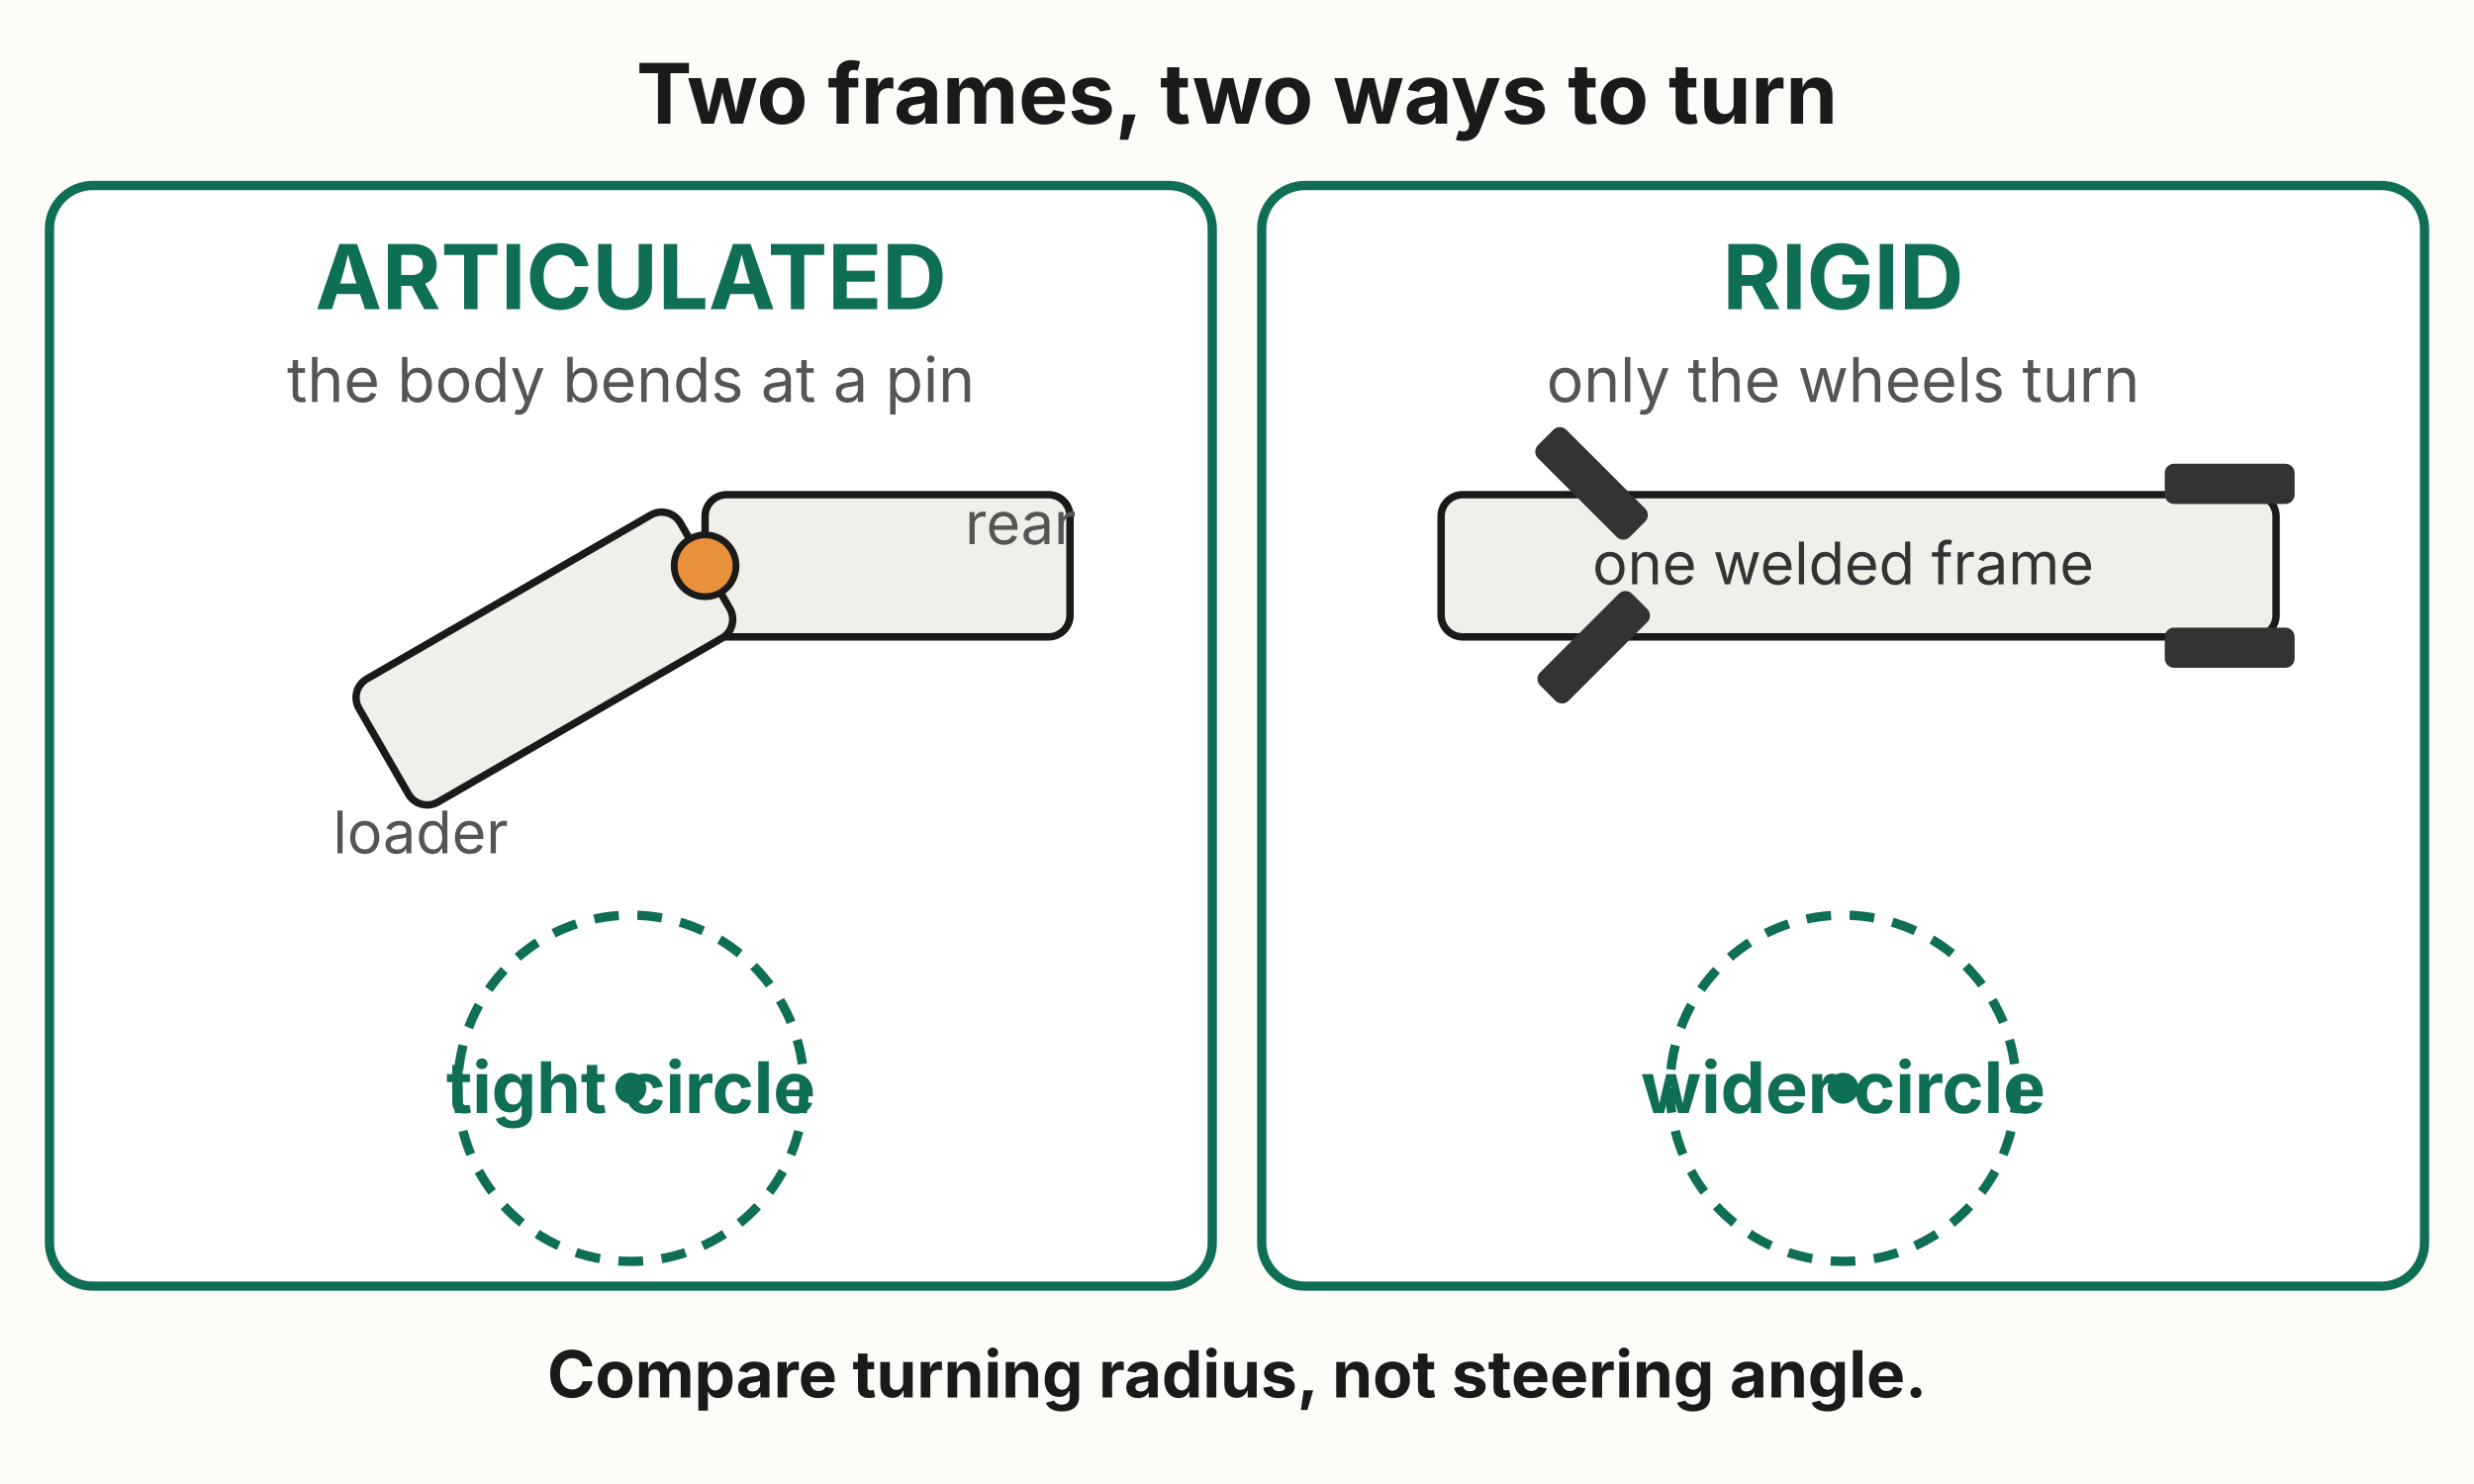
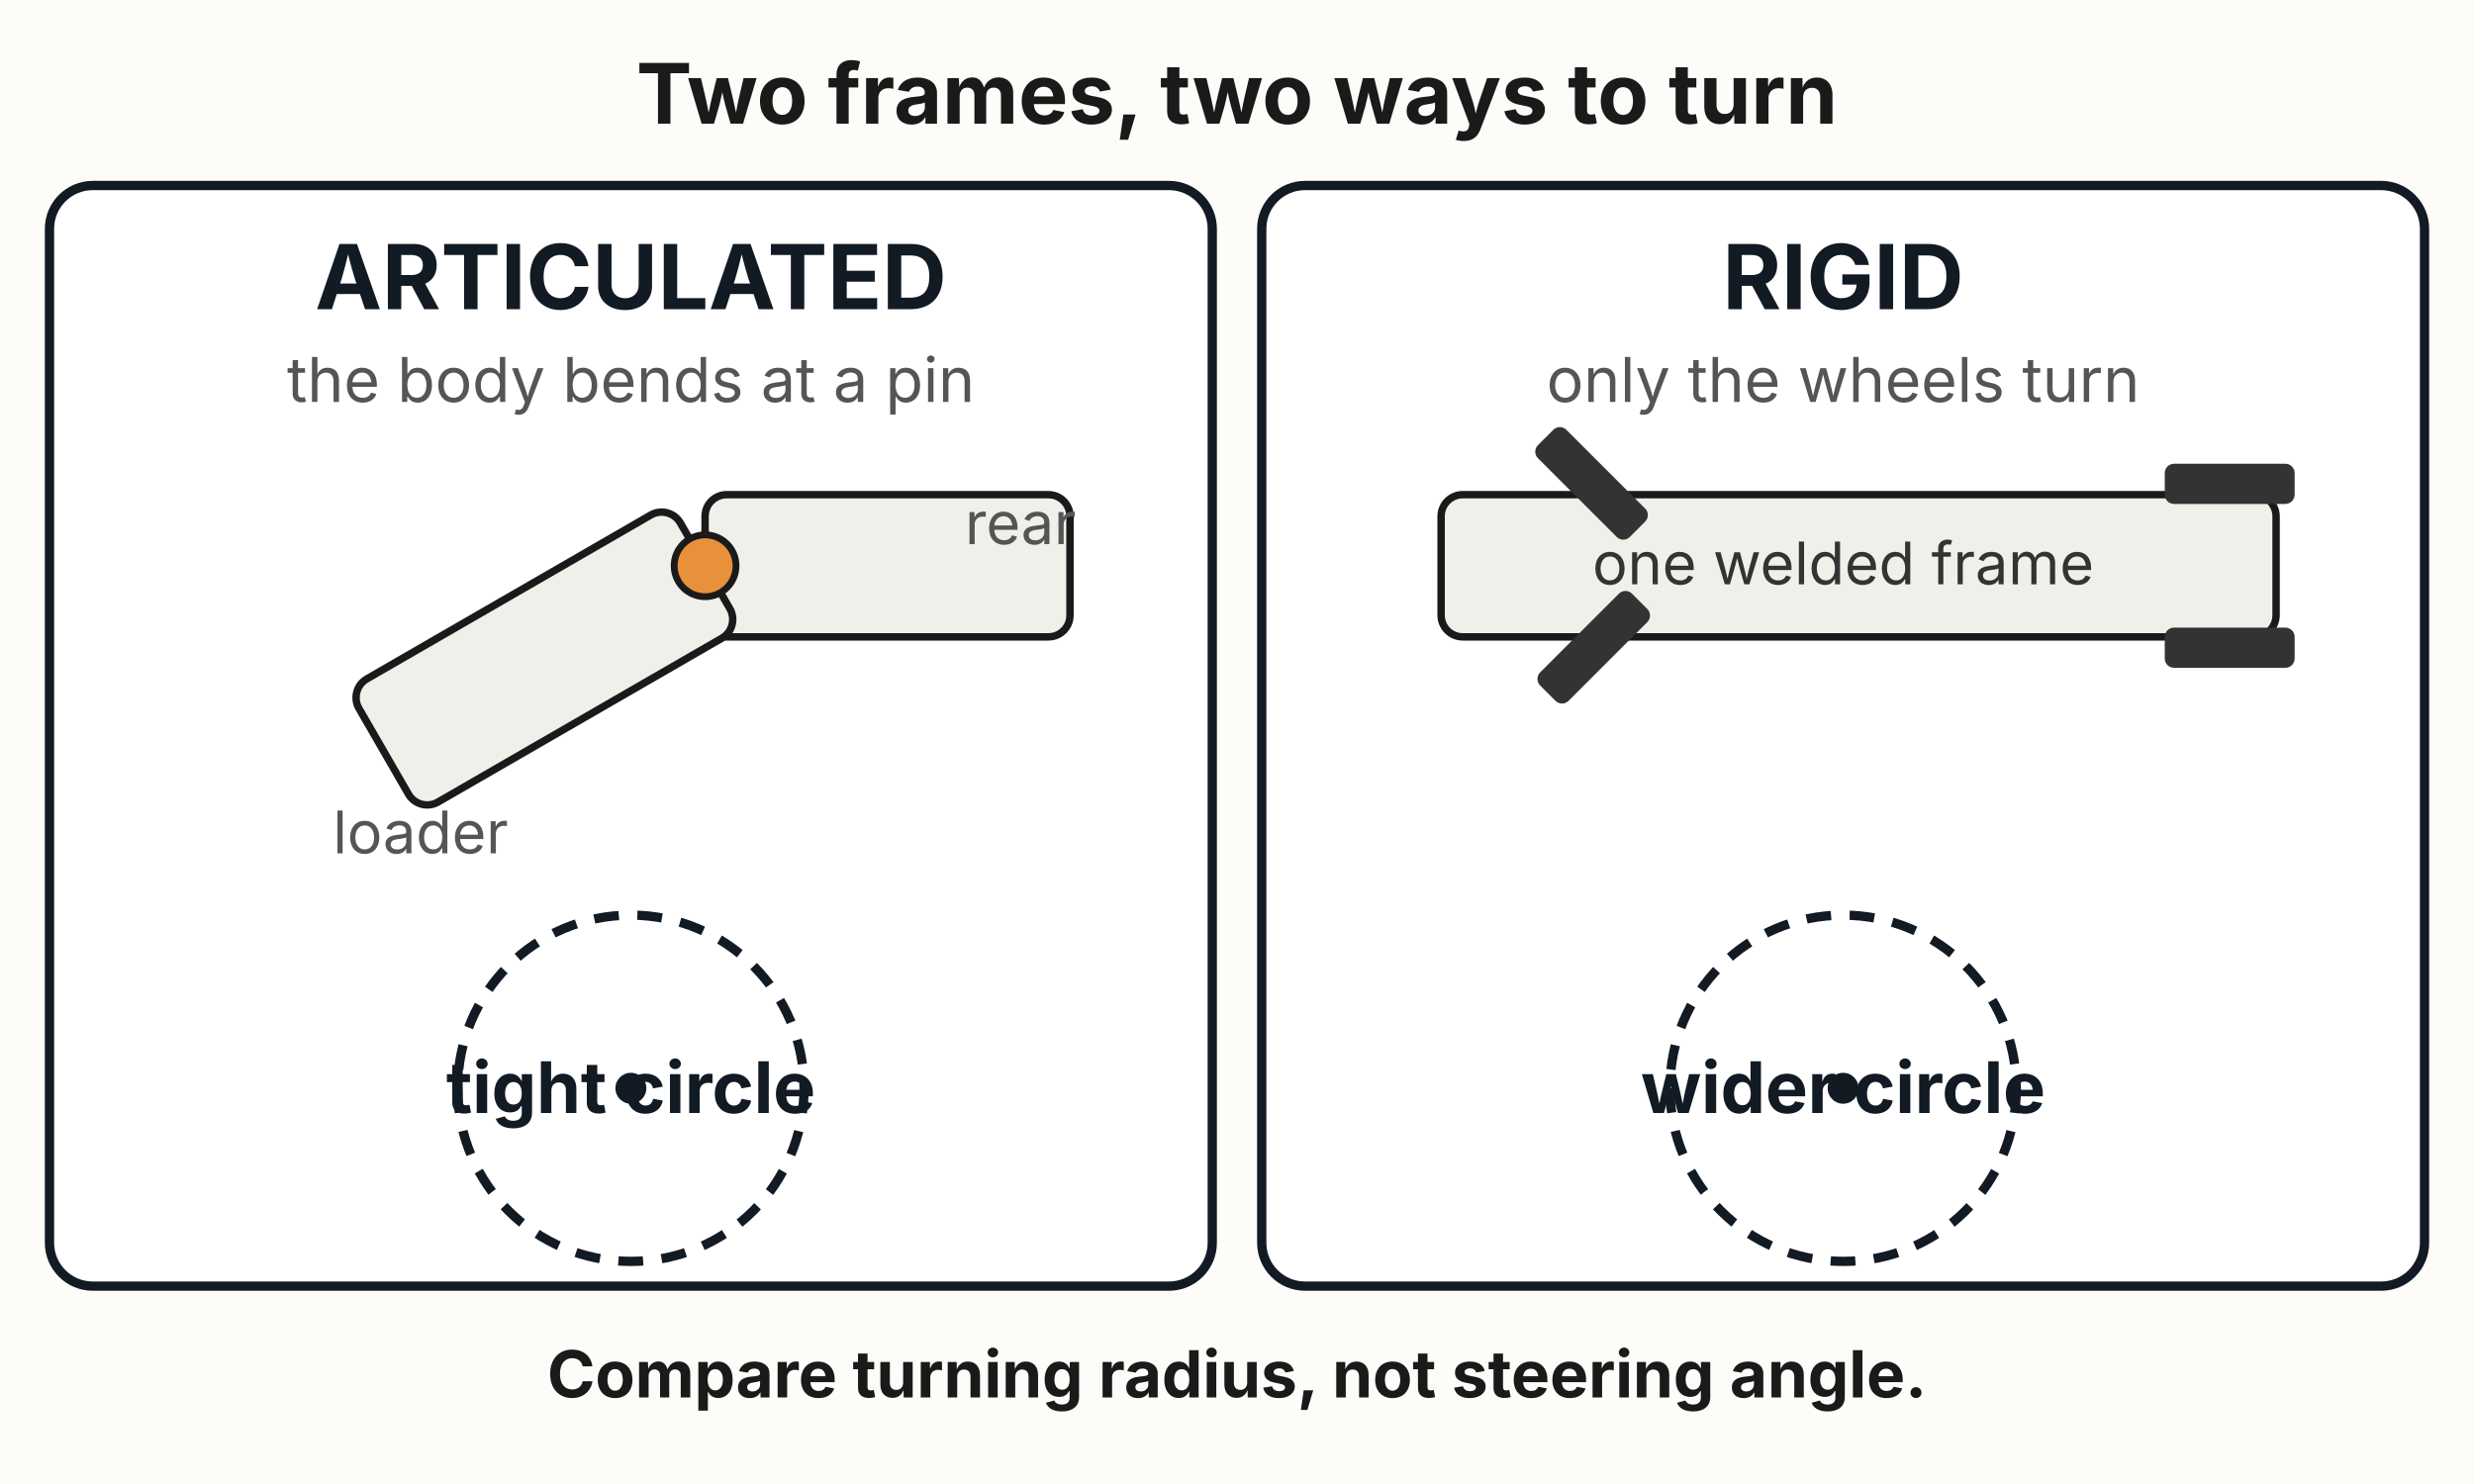
<svg xmlns="http://www.w3.org/2000/svg" viewBox="0 0 800 480" role="img" aria-label="Simplified diagram comparing an articulated backhoe loader that bends at a centre pin against a rigid-frame machine that steers its front wheels, with the resulting turning circles">
  <rect x="0" y="0" width="800" height="480" fill="#FDFCF8" />
  <text x="400" y="40" text-anchor="middle" font-family="Inter,Arial,sans-serif" font-size="27" font-weight="700" fill="#1A1A1A">Two frames, two ways to turn</text>
-   <rect x="16" y="60" width="376" height="356" rx="14" fill="#FFFFFF" stroke="#0F6E56" stroke-width="3" />
-   <text x="204" y="100" text-anchor="middle" font-family="Inter,Arial,sans-serif" font-size="29" font-weight="700" fill="#0F6E56">ARTICULATED</text>
+   <rect x="16" y="60" width="376" height="356" rx="14" fill="#FFFFFF" stroke="#121A24" stroke-width="3" />
+   <text x="204" y="100" text-anchor="middle" font-family="Inter,Arial,sans-serif" font-size="29" font-weight="700" fill="#121A24">ARTICULATED</text>
  <text x="204" y="130" text-anchor="middle" font-family="Inter,Arial,sans-serif" font-size="20" fill="#555555">the body bends at a pin</text>
  <rect x="228" y="160" width="118" height="46" rx="7" fill="#F1EFE9" stroke="#1A1A1A" stroke-width="2.4" />
  <g transform="rotate(-30 228 183)">
    <rect x="108" y="160" width="120" height="46" rx="7" fill="#F1EFE9" stroke="#1A1A1A" stroke-width="2.4" />
  </g>
  <circle cx="228" cy="183" r="10" fill="#E8913A" stroke="#1A1A1A" stroke-width="2.2" />
  <text x="330" y="176" text-anchor="middle" font-family="Inter,Arial,sans-serif" font-size="19" fill="#555555">rear</text>
  <text x="136" y="276" text-anchor="middle" font-family="Inter,Arial,sans-serif" font-size="19" fill="#555555">loader</text>
-   <circle cx="204" cy="352" r="56" fill="none" stroke="#0F6E56" stroke-width="3" stroke-dasharray="8 6" />
-   <circle cx="204" cy="352" r="5" fill="#0F6E56" />
-   <text x="204" y="360" text-anchor="middle" font-family="Inter,Arial,sans-serif" font-size="23" font-weight="700" fill="#0F6E56">tight circle</text>
-   <rect x="408" y="60" width="376" height="356" rx="14" fill="#FFFFFF" stroke="#0F6E56" stroke-width="3" />
-   <text x="596" y="100" text-anchor="middle" font-family="Inter,Arial,sans-serif" font-size="29" font-weight="700" fill="#0F6E56">RIGID</text>
+   <circle cx="204" cy="352" r="56" fill="none" stroke="#121A24" stroke-width="3" stroke-dasharray="8 6" />
+   <circle cx="204" cy="352" r="5" fill="#121A24" />
+   <text x="204" y="360" text-anchor="middle" font-family="Inter,Arial,sans-serif" font-size="23" font-weight="700" fill="#121A24">tight circle</text>
+   <rect x="408" y="60" width="376" height="356" rx="14" fill="#FFFFFF" stroke="#121A24" stroke-width="3" />
+   <text x="596" y="100" text-anchor="middle" font-family="Inter,Arial,sans-serif" font-size="29" font-weight="700" fill="#121A24">RIGID</text>
  <text x="596" y="130" text-anchor="middle" font-family="Inter,Arial,sans-serif" font-size="20" fill="#555555">only the wheels turn</text>
  <rect x="466" y="160" width="270" height="46" rx="7" fill="#F1EFE9" stroke="#1A1A1A" stroke-width="2.4" />
  <text x="596" y="189" text-anchor="middle" font-family="Inter,Arial,sans-serif" font-size="19" fill="#333333">one welded frame</text>
  <rect x="700" y="150" width="42" height="13" rx="3" fill="#333333" />
  <rect x="700" y="203" width="42" height="13" rx="3" fill="#333333" />
  <rect x="494" y="150" width="42" height="13" rx="3" fill="#333333" transform="rotate(45 515 156)" />
  <rect x="494" y="203" width="42" height="13" rx="3" fill="#333333" transform="rotate(-45 515 209)" />
-   <circle cx="596" cy="352" r="56" fill="none" stroke="#0F6E56" stroke-width="3" stroke-dasharray="8 6" />
-   <circle cx="596" cy="352" r="5" fill="#0F6E56" />
-   <text x="596" y="360" text-anchor="middle" font-family="Inter,Arial,sans-serif" font-size="23" font-weight="700" fill="#0F6E56">wider circle</text>
+   <circle cx="596" cy="352" r="56" fill="none" stroke="#121A24" stroke-width="3" stroke-dasharray="8 6" />
+   <circle cx="596" cy="352" r="5" fill="#121A24" />
+   <text x="596" y="360" text-anchor="middle" font-family="Inter,Arial,sans-serif" font-size="23" font-weight="700" fill="#121A24">wider circle</text>
  <text x="400" y="452" text-anchor="middle" font-family="Inter,Arial,sans-serif" font-size="21" font-weight="700" fill="#1A1A1A">Compare turning radius, not steering angle.</text>
</svg>
